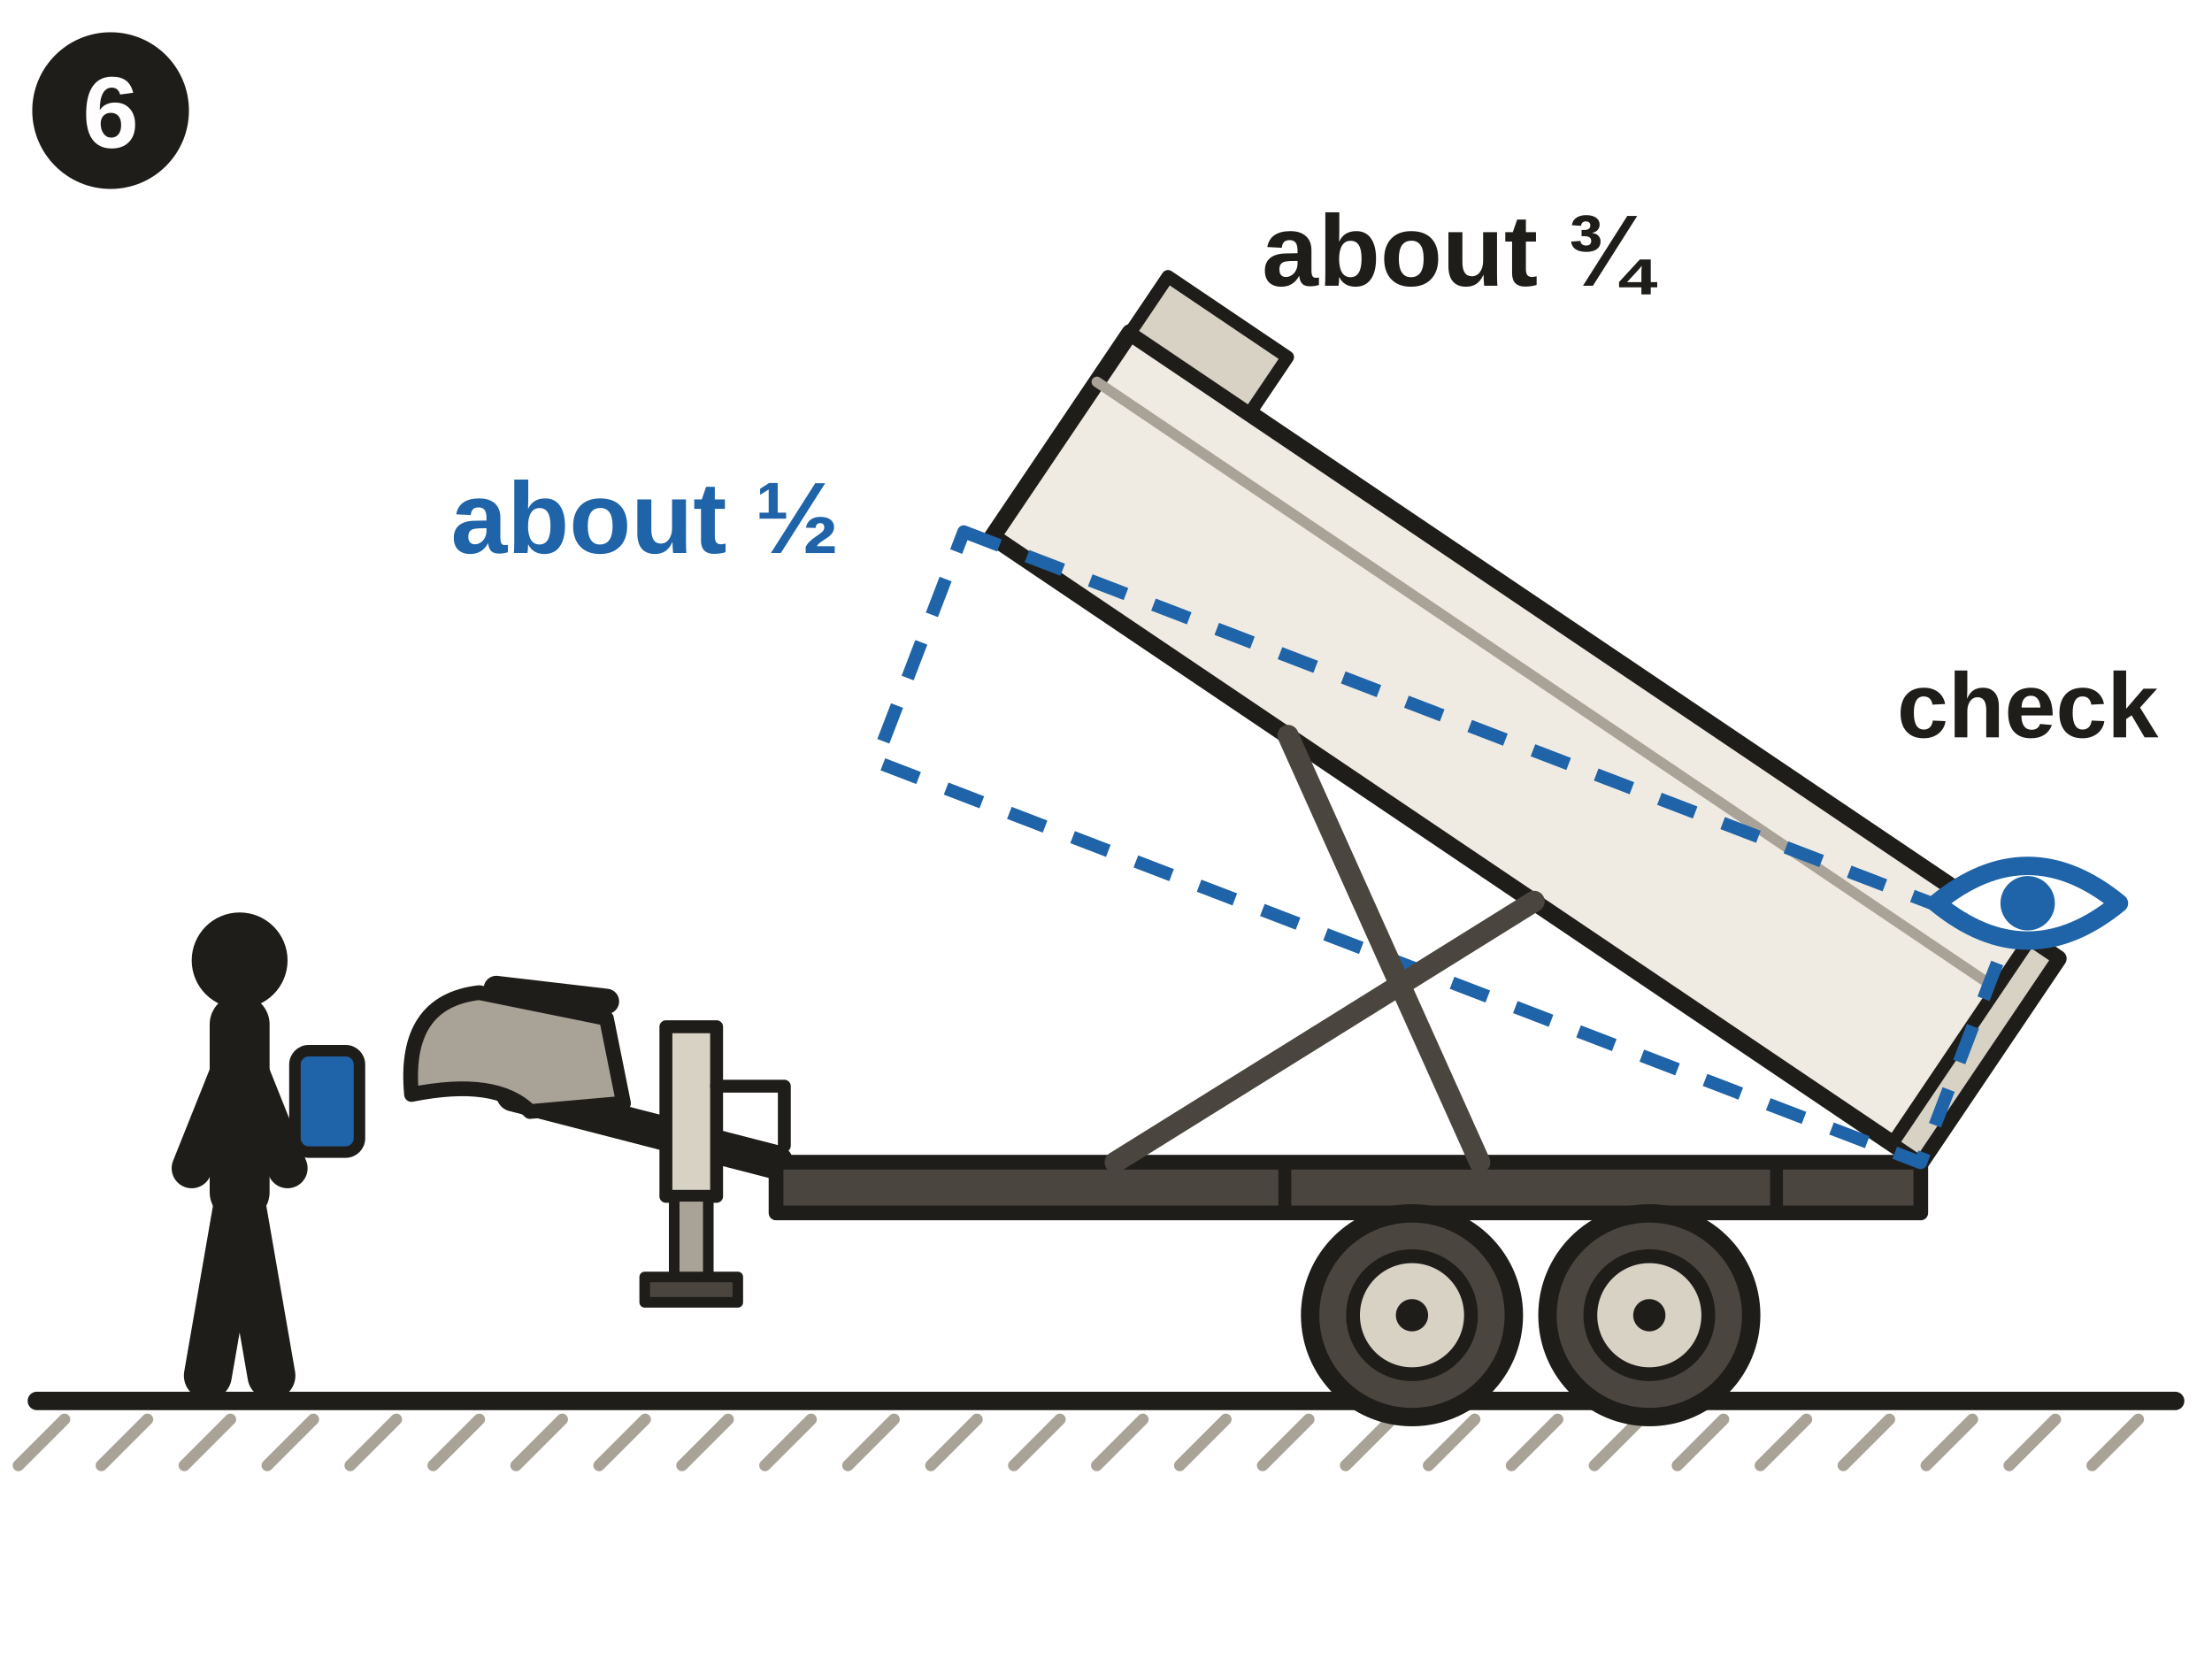
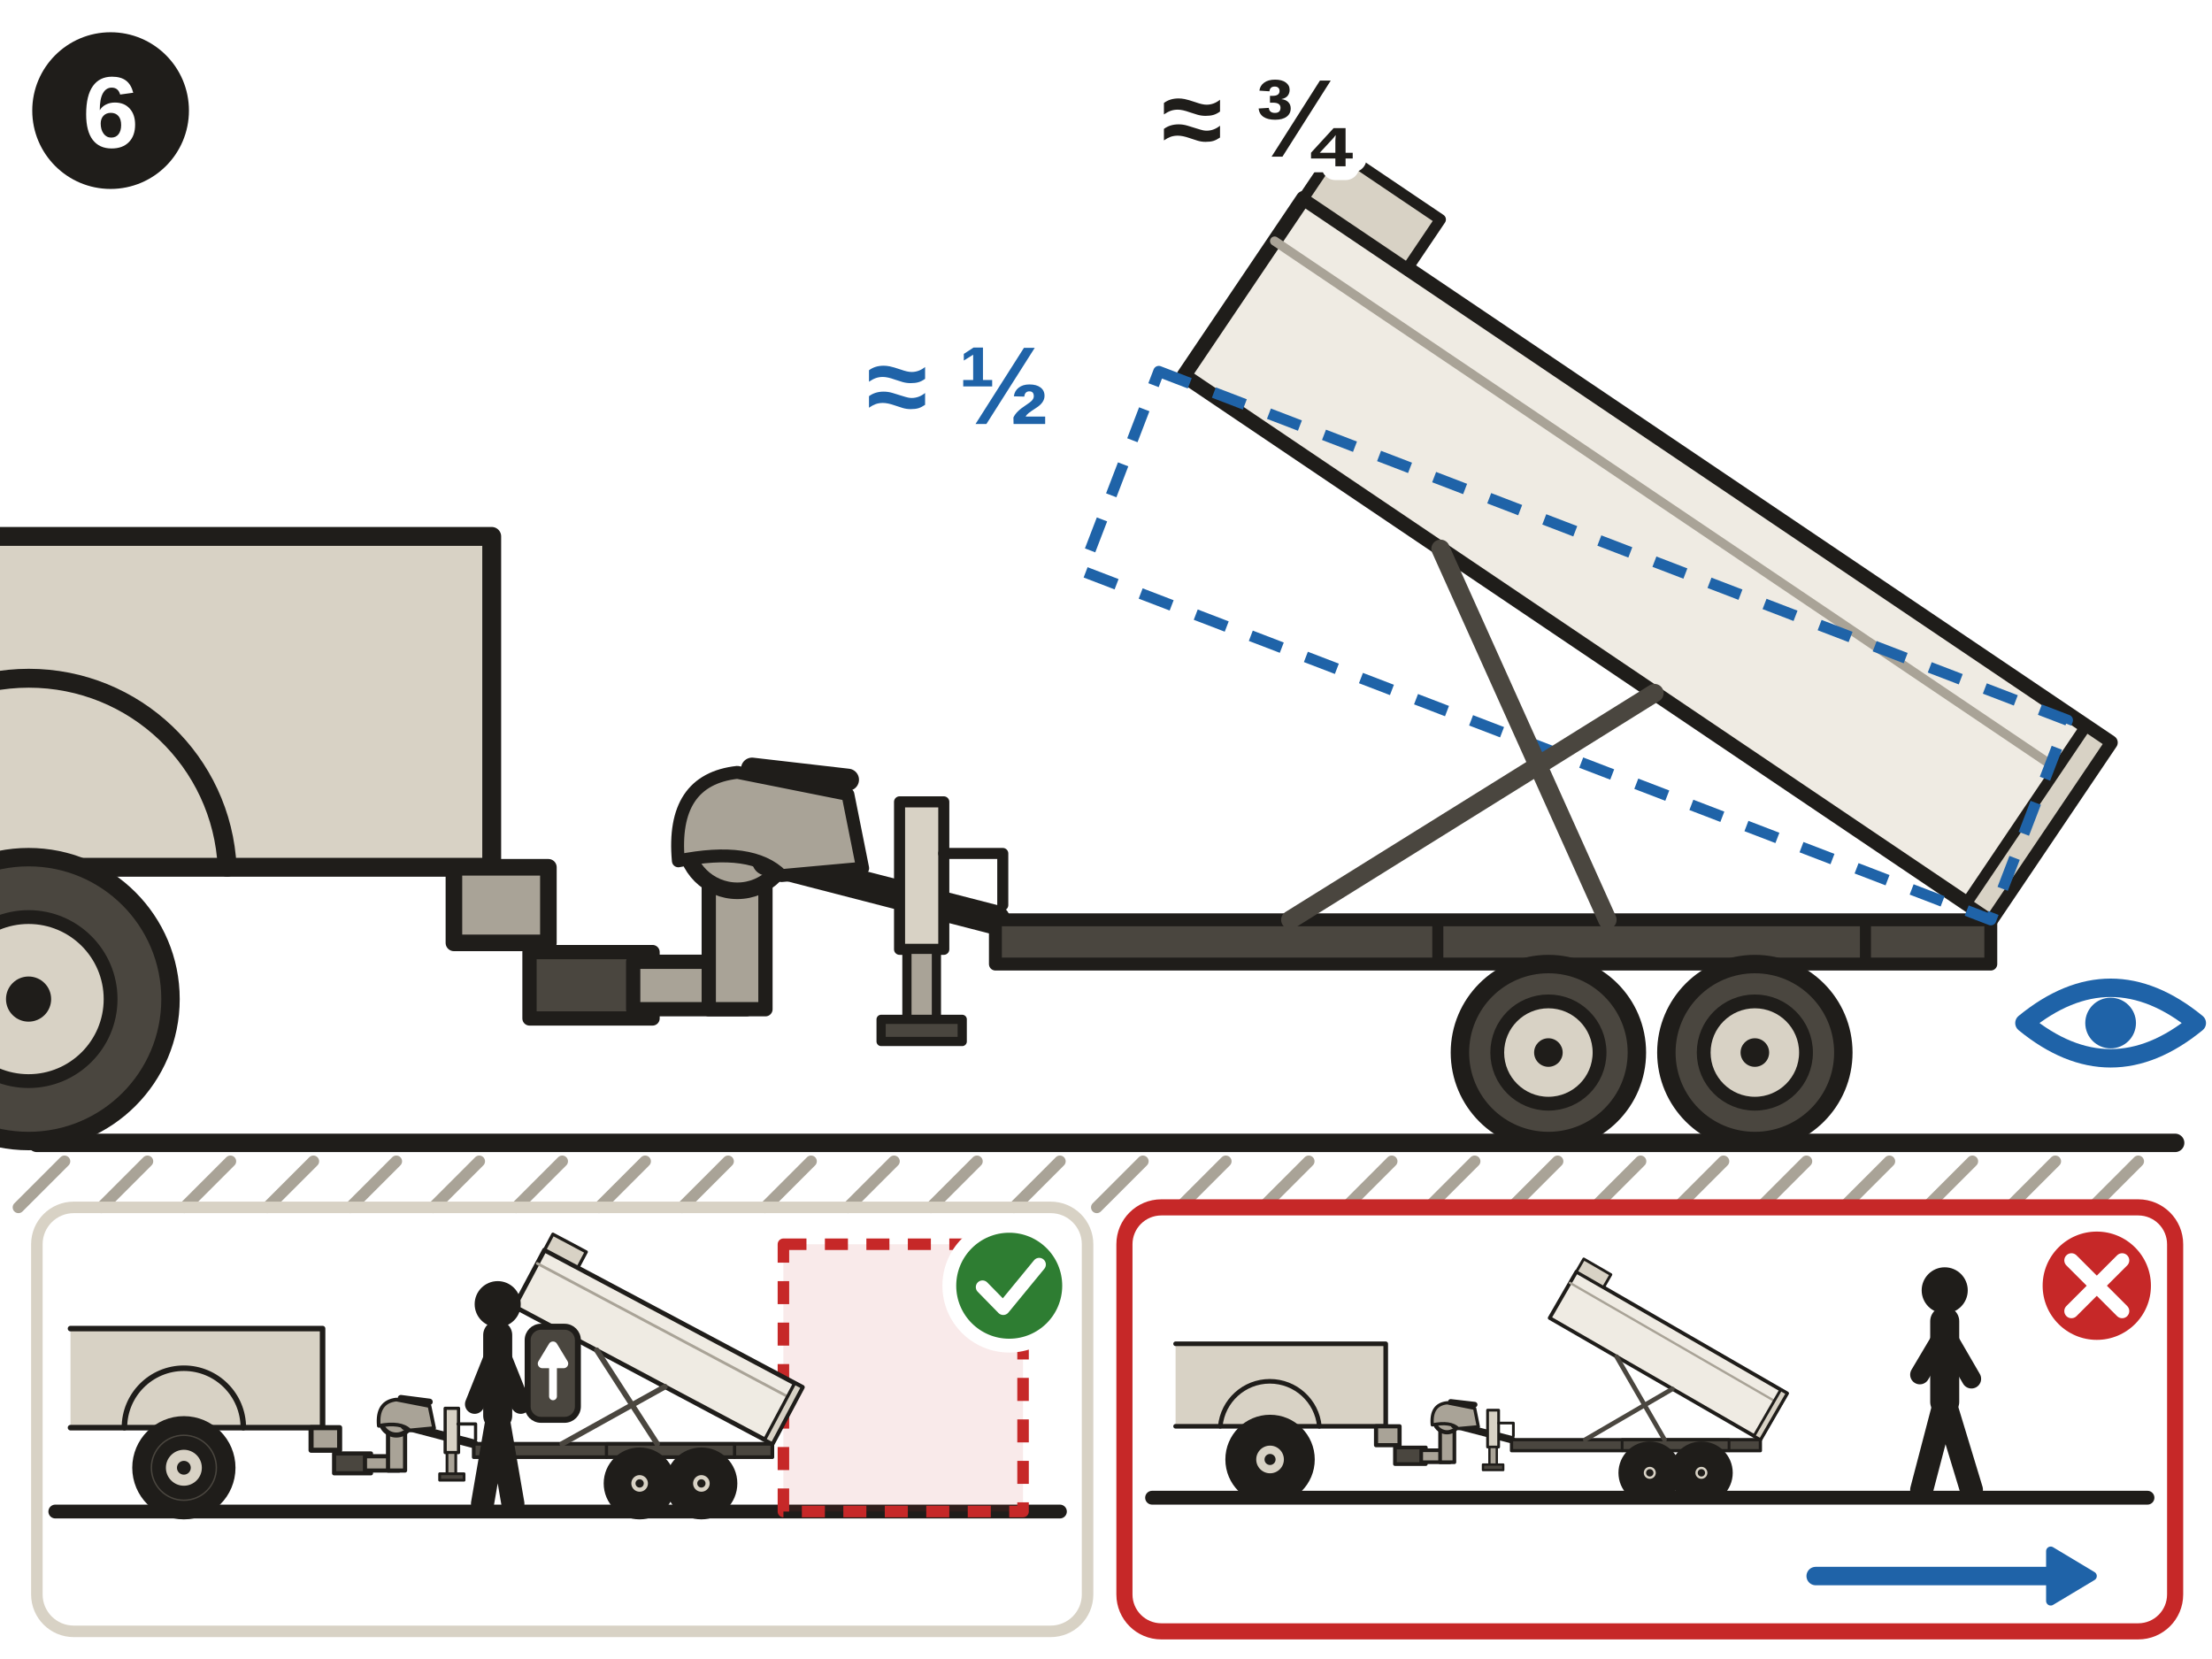
<svg xmlns="http://www.w3.org/2000/svg" viewBox="0 0 480 360" width="480" height="360" role="img" aria-labelledby="14lp-p6-title 14lp-p6-desc">
  <rect x="0" y="0" width="480" height="360" fill="#FFFFFF" />
+   <line x1="8" y1="248" x2="472" y2="248" stroke="#1F1D1A" stroke-width="4" stroke-linecap="round" />
+   <line x1="14" y1="252" x2="4" y2="262" stroke="#A9A397" stroke-width="2.5" stroke-linecap="round" />
+   <line x1="32" y1="252" x2="22" y2="262" stroke="#A9A397" stroke-width="2.5" stroke-linecap="round" />
+   <line x1="50" y1="252" x2="40" y2="262" stroke="#A9A397" stroke-width="2.5" stroke-linecap="round" />
+   <line x1="68" y1="252" x2="58" y2="262" stroke="#A9A397" stroke-width="2.5" stroke-linecap="round" />
+   <line x1="86" y1="252" x2="76" y2="262" stroke="#A9A397" stroke-width="2.5" stroke-linecap="round" />
+   <line x1="104" y1="252" x2="94" y2="262" stroke="#A9A397" stroke-width="2.5" stroke-linecap="round" />
+   <line x1="122" y1="252" x2="112" y2="262" stroke="#A9A397" stroke-width="2.5" stroke-linecap="round" />
+   <line x1="140" y1="252" x2="130" y2="262" stroke="#A9A397" stroke-width="2.5" stroke-linecap="round" />
+   <line x1="158" y1="252" x2="148" y2="262" stroke="#A9A397" stroke-width="2.5" stroke-linecap="round" />
+   <line x1="176" y1="252" x2="166" y2="262" stroke="#A9A397" stroke-width="2.5" stroke-linecap="round" />
+   <line x1="194" y1="252" x2="184" y2="262" stroke="#A9A397" stroke-width="2.5" stroke-linecap="round" />
+   <line x1="212" y1="252" x2="202" y2="262" stroke="#A9A397" stroke-width="2.5" stroke-linecap="round" />
+   <line x1="230" y1="252" x2="220" y2="262" stroke="#A9A397" stroke-width="2.5" stroke-linecap="round" />
+   <line x1="248" y1="252" x2="238" y2="262" stroke="#A9A397" stroke-width="2.5" stroke-linecap="round" />
+   <line x1="266" y1="252" x2="256" y2="262" stroke="#A9A397" stroke-width="2.5" stroke-linecap="round" />
+   <line x1="284" y1="252" x2="274" y2="262" stroke="#A9A397" stroke-width="2.5" stroke-linecap="round" />
+   <line x1="302" y1="252" x2="292" y2="262" stroke="#A9A397" stroke-width="2.5" stroke-linecap="round" />
+   <line x1="320" y1="252" x2="310" y2="262" stroke="#A9A397" stroke-width="2.5" stroke-linecap="round" />
+   <line x1="338" y1="252" x2="328" y2="262" stroke="#A9A397" stroke-width="2.5" stroke-linecap="round" />
+   <line x1="356" y1="252" x2="346" y2="262" stroke="#A9A397" stroke-width="2.5" stroke-linecap="round" />
+   <line x1="374" y1="252" x2="364" y2="262" stroke="#A9A397" stroke-width="2.5" stroke-linecap="round" />
+   <line x1="392" y1="252" x2="382" y2="262" stroke="#A9A397" stroke-width="2.5" stroke-linecap="round" />
+   <line x1="410" y1="252" x2="400" y2="262" stroke="#A9A397" stroke-width="2.5" stroke-linecap="round" />
+   <line x1="428" y1="252" x2="418" y2="262" stroke="#A9A397" stroke-width="2.5" stroke-linecap="round" />
+   <line x1="446" y1="252" x2="436" y2="262" stroke="#A9A397" stroke-width="2.5" stroke-linecap="round" />
+   <line x1="464" y1="252" x2="454" y2="262" stroke="#A9A397" stroke-width="2.5" stroke-linecap="round" />
+   <path d="M-75.8 116.4 L106.7 116.4 L106.7 188.2 L-75.8 188.2" fill="#D8D2C5" stroke="#1F1D1A" stroke-width="4.1" stroke-linecap="round" stroke-linejoin="round" />
+   <circle cx="6.2" cy="216.8" r="30.8" fill="#4A463F" stroke="#1F1D1A" stroke-width="4" />
+   <circle cx="6.2" cy="216.8" r="17.8" fill="#D8D2C5" stroke="#1F1D1A" stroke-width="3" />
+   <circle cx="6.2" cy="216.8" r="4.9" fill="#1F1D1A" stroke="none" stroke-width="4" />
+   <path d="M-36.8 188.2 A43.1 43.1 0 0 1 49.3 188.2" fill="none" stroke="#1F1D1A" stroke-width="4.1" stroke-linecap="round" stroke-linejoin="round" />
+   <rect x="98.5" y="188.2" width="20.5" height="16.4" rx="0" fill="#A9A397" stroke="#1F1D1A" stroke-width="3.6" stroke-linejoin="round" />
+   <rect x="114.9" y="206.6" width="26.7" height="14.4" rx="0" fill="#4A463F" stroke="#1F1D1A" stroke-width="3.1" stroke-linejoin="round" />
+   <rect x="137.4" y="208.7" width="24.6" height="10.3" rx="0" fill="#A9A397" stroke="#1F1D1A" stroke-width="3.1" stroke-linejoin="round" />
+   <rect x="153.8" y="192.3" width="12.3" height="26.7" rx="0" fill="#A9A397" stroke="#1F1D1A" stroke-width="3.1" stroke-linejoin="round" />
+   <circle cx="160" cy="182" r="11.3" fill="#A9A397" stroke="#1F1D1A" stroke-width="3.6" />
+   <path d="M166.4 186.8 L216 199.6" fill="none" stroke="#1F1D1A" stroke-width="6.4" stroke-linecap="round" stroke-linejoin="round" />
+   <path d="M147.2 186.8 Q145.6 169.2 160 167.6 L184 172.4 L187.2 188.4 L169.6 190 Q163.2 183.6 147.2 186.8 Z" fill="#A9A397" stroke="#1F1D1A" stroke-width="2.8" stroke-linecap="round" stroke-linejoin="round" />
+   <path d="M163.2 166.8 L184 169.2" fill="none" stroke="#1F1D1A" stroke-width="4.8" stroke-linecap="round" stroke-linejoin="round" />
+   <rect x="195.2" y="174" width="9.6" height="32" rx="0" fill="#D8D2C5" stroke="#1F1D1A" stroke-width="2.4" stroke-linejoin="round" />
+   <rect x="196.8" y="206" width="6.4" height="17.6" rx="0" fill="#A9A397" stroke="#1F1D1A" stroke-width="2" stroke-linejoin="round" />
+   <rect x="191.2" y="221.2" width="17.6" height="4.8" rx="0" fill="#4A463F" stroke="#1F1D1A" stroke-width="2" stroke-linejoin="round" />
+   <path d="M204.8 185.2 l12.8 0 l0 11.2" fill="none" stroke="#1F1D1A" stroke-width="2.4" stroke-linecap="round" stroke-linejoin="round" />
+   <rect x="216" y="199.6" width="216" height="9.6" rx="0" fill="#4A463F" stroke="#1F1D1A" stroke-width="2.8" stroke-linejoin="round" />
+   <circle cx="336" cy="228.4" r="19.2" fill="#4A463F" stroke="#1F1D1A" stroke-width="4" />
+   <circle cx="336" cy="228.4" r="11.1" fill="#D8D2C5" stroke="#1F1D1A" stroke-width="3" />
+   <circle cx="336" cy="228.4" r="3.1" fill="#1F1D1A" stroke="none" stroke-width="4" />
+   <circle cx="380.8" cy="228.4" r="19.2" fill="#4A463F" stroke="#1F1D1A" stroke-width="4" />
+   <circle cx="380.8" cy="228.4" r="11.1" fill="#D8D2C5" stroke="#1F1D1A" stroke-width="3" />
+   <circle cx="380.8" cy="228.4" r="3.1" fill="#1F1D1A" stroke="none" stroke-width="4" />
+   <path d="M312 209.2 L312 199.6 L404.8 199.6 L404.8 209.2" fill="none" stroke="#1F1D1A" stroke-width="2.4" stroke-linecap="round" stroke-linejoin="round" />
+   <g transform="rotate(34 432 199.6)">
+     <rect x="220.8" y="153.2" width="211.2" height="46.4" rx="0" fill="#EFEBE3" stroke="#1F1D1A" stroke-width="3.2" stroke-linejoin="round" />
+     <rect x="220.8" y="140.4" width="27.2" height="12.8" rx="0" fill="#D8D2C5" stroke="#1F1D1A" stroke-width="2.4" stroke-linejoin="round" />
+     <line x1="220.8" y1="164.4" x2="432" y2="164.4" stroke="#A9A397" stroke-width="2" stroke-linecap="round" />
+     <rect x="425.6" y="153.2" width="6.4" height="46.4" rx="0" fill="#D8D2C5" stroke="#1F1D1A" stroke-width="2.4" stroke-linejoin="round" />
+   </g>
+   <g transform="rotate(21 432 199.6)">
+     <rect x="220.8" y="153.2" width="211.2" height="46.4" rx="0" fill="none" stroke="#1F63A8" stroke-width="2.4" stroke-dasharray="7.2 5.6" stroke-linejoin="round" />
+   </g>
+   <path d="M280 199.6 L359 150.4 M348.8 199.6 L312.6 119.1" fill="none" stroke="#4A463F" stroke-width="4" stroke-linecap="round" stroke-linejoin="round" />
+   <text x="208" y="92" font-family="Segoe UI, Arial, Helvetica, sans-serif" font-size="24" font-weight="700" text-anchor="middle" fill="none" stroke="#FFFFFF" stroke-width="6" stroke-linejoin="round">≈ ½</text>
+   <text x="208" y="92" font-family="Segoe UI, Arial, Helvetica, sans-serif" font-size="24" font-weight="700" text-anchor="middle" fill="#1F63A8">≈ ½</text>
+   <text x="272" y="34" font-family="Segoe UI, Arial, Helvetica, sans-serif" font-size="24" font-weight="700" text-anchor="middle" fill="none" stroke="#FFFFFF" stroke-width="6" stroke-linejoin="round">≈ ¾</text>
+   <text x="272" y="34" font-family="Segoe UI, Arial, Helvetica, sans-serif" font-size="24" font-weight="700" text-anchor="middle" fill="#1F1D1A">≈ ¾</text>
+   <path d="M439.3 222 Q458 206.7 476.7 222 Q458 237.3 439.3 222 Z" fill="#FFFFFF" stroke="#1F63A8" stroke-width="4" stroke-linecap="round" stroke-linejoin="round" />
+   <circle cx="458" cy="222" r="5.5" fill="#1F63A8" stroke="none" stroke-width="4" />
+   <rect x="8" y="262" width="228" height="92" rx="8" fill="none" stroke="#D8D2C5" stroke-width="2.5" stroke-linejoin="round" />
+   <g transform="translate(8,262)">
+     <line x1="4" y1="66" x2="222" y2="66" stroke="#1F1D1A" stroke-width="3" stroke-linecap="round" />
+     <rect x="162" y="8" width="52" height="58" rx="0" fill="rgba(198,40,40,0.10)" stroke="#C62828" stroke-width="2.5" stroke-dasharray="5 4" stroke-linejoin="round" />
+     <path d="M7.3 26.3 L62 26.3 L62 47.8 L7.3 47.8" fill="#D8D2C5" stroke="#1F1D1A" stroke-width="1.2" stroke-linecap="round" stroke-linejoin="round" />
+     <circle cx="31.9" cy="56.5" r="9.2" fill="#4A463F" stroke="#1F1D1A" stroke-width="4" />
+     <circle cx="31.9" cy="56.5" r="5.4" fill="#D8D2C5" stroke="#1F1D1A" stroke-width="3" />
+     <circle cx="31.9" cy="56.5" r="1.5" fill="#1F1D1A" stroke="none" stroke-width="4" />
+     <path d="M19 47.8 A12.9 12.9 0 0 1 44.8 47.8" fill="none" stroke="#1F1D1A" stroke-width="1.2" stroke-linecap="round" stroke-linejoin="round" />
+     <rect x="59.5" y="47.8" width="6.2" height="4.9" rx="0" fill="#A9A397" stroke="#1F1D1A" stroke-width="1.1" stroke-linejoin="round" />
+     <rect x="64.5" y="53.4" width="8" height="4.3" rx="0" fill="#4A463F" stroke="#1F1D1A" stroke-width="0.9" stroke-linejoin="round" />
+     <rect x="71.2" y="54" width="7.4" height="3.1" rx="0" fill="#A9A397" stroke="#1F1D1A" stroke-width="0.9" stroke-linejoin="round" />
+     <rect x="76.2" y="49.1" width="3.7" height="8" rx="0" fill="#A9A397" stroke="#1F1D1A" stroke-width="0.9" stroke-linejoin="round" />
+     <circle cx="78" cy="46" r="3.4" fill="#A9A397" stroke="#1F1D1A" stroke-width="1.1" />
+     <path d="M79.9 47.4 L94.8 51.3" fill="none" stroke="#1F1D1A" stroke-width="1.9" stroke-linecap="round" stroke-linejoin="round" />
+     <path d="M74.2 47.4 Q73.7 42.2 78 41.7 L85.2 43.1 L86.2 47.9 L80.9 48.4 Q79 46.5 74.2 47.4 Z" fill="#A9A397" stroke="#1F1D1A" stroke-width="0.8" stroke-linecap="round" stroke-linejoin="round" />
+     <path d="M79 41.4 L85.2 42.2" fill="none" stroke="#1F1D1A" stroke-width="1.4" stroke-linecap="round" stroke-linejoin="round" />
+     <rect x="88.6" y="43.6" width="2.9" height="9.6" rx="0" fill="#D8D2C5" stroke="#1F1D1A" stroke-width="0.7" stroke-linejoin="round" />
+     <rect x="89" y="53.2" width="1.9" height="5.3" rx="0" fill="#A9A397" stroke="#1F1D1A" stroke-width="0.6" stroke-linejoin="round" />
+     <rect x="87.4" y="57.8" width="5.3" height="1.4" rx="0" fill="#4A463F" stroke="#1F1D1A" stroke-width="0.6" stroke-linejoin="round" />
+     <path d="M91.4 47 l3.8 0 l0 3.4" fill="none" stroke="#1F1D1A" stroke-width="0.7" stroke-linecap="round" stroke-linejoin="round" />
+     <rect x="94.8" y="51.3" width="64.8" height="2.9" rx="0" fill="#4A463F" stroke="#1F1D1A" stroke-width="0.8" stroke-linejoin="round" />
+     <circle cx="130.8" cy="59.9" r="5.8" fill="#4A463F" stroke="#1F1D1A" stroke-width="4" />
+     <circle cx="130.8" cy="59.9" r="3.3" fill="#D8D2C5" stroke="#1F1D1A" stroke-width="3" />
+     <circle cx="130.8" cy="59.9" r="0.9" fill="#1F1D1A" stroke="none" stroke-width="4" />
+     <circle cx="144.2" cy="59.9" r="5.8" fill="#4A463F" stroke="#1F1D1A" stroke-width="4" />
+     <circle cx="144.2" cy="59.9" r="3.3" fill="#D8D2C5" stroke="#1F1D1A" stroke-width="3" />
+     <circle cx="144.2" cy="59.9" r="0.9" fill="#1F1D1A" stroke="none" stroke-width="4" />
+     <path d="M123.6 54.2 L123.6 51.3 L151.4 51.3 L151.4 54.2" fill="none" stroke="#1F1D1A" stroke-width="0.7" stroke-linecap="round" stroke-linejoin="round" />
+     <g transform="rotate(28 159.6 51.3)">
+       <rect x="96.2" y="37.4" width="63.4" height="13.9" rx="0" fill="#EFEBE3" stroke="#1F1D1A" stroke-width="1" stroke-linejoin="round" />
+       <rect x="96.2" y="33.5" width="8.2" height="3.8" rx="0" fill="#D8D2C5" stroke="#1F1D1A" stroke-width="0.7" stroke-linejoin="round" />
+       <line x1="96.2" y1="40.7" x2="159.6" y2="40.7" stroke="#A9A397" stroke-width="0.6" stroke-linecap="round" />
+       <rect x="157.7" y="37.4" width="1.9" height="13.9" rx="0" fill="#D8D2C5" stroke="#1F1D1A" stroke-width="0.7" stroke-linejoin="round" />
+     </g>
+     <path d="M114 51.3 L136.3 38.9 M134.6 51.3 L121.5 31" fill="none" stroke="#4A463F" stroke-width="1.2" stroke-linecap="round" stroke-linejoin="round" />
+     <circle cx="100" cy="21" r="5" fill="#1F1D1A" stroke="none" stroke-width="4" />
+     <path d="M100 27.7 L100 45.2" fill="none" stroke="#1F1D1A" stroke-width="6.3" stroke-linecap="round" stroke-linejoin="round" />
+     <path d="M100 45.2 L103.3 64.3 M100 45.2 L96.7 64.3" fill="none" stroke="#1F1D1A" stroke-width="5" stroke-linecap="round" stroke-linejoin="round" />
+     <path d="M100 30.2 L105 42.7 M100 30.2 L95 42.7" fill="none" stroke="#1F1D1A" stroke-width="4.2" stroke-linecap="round" stroke-linejoin="round" />
+     <rect x="106.5" y="25.9" width="10.9" height="20.2" rx="2.9" fill="#4A463F" stroke="#1F1D1A" stroke-width="1.3" stroke-linejoin="round" />
+     <line x1="112" y1="41" x2="112" y2="33.9" stroke="#FFFFFF" stroke-width="1.7" stroke-linecap="round" />
+     <polygon points="112,30.1 109.7,33.9 114.3,33.9" fill="#FFFFFF" stroke="#FFFFFF" stroke-width="2" stroke-linejoin="round" />
+   </g>
+   <circle cx="219" cy="279" r="13" fill="#2E7D32" stroke="#FFFFFF" stroke-width="3" />
+   <path d="M213.2 279.3 L217.7 283.9 L225.5 274.4" fill="none" stroke="#FFFFFF" stroke-width="2.9" stroke-linecap="round" stroke-linejoin="round" />
+   <rect x="244" y="262" width="228" height="92" rx="8" fill="none" stroke="#C62828" stroke-width="3.5" stroke-linejoin="round" />
+   <g transform="translate(244,262)">
+     <line x1="6" y1="63" x2="222" y2="63" stroke="#1F1D1A" stroke-width="3" stroke-linecap="round" />
+     <path d="M11.1 29.6 L56.7 29.6 L56.7 47.5 L11.1 47.5" fill="#D8D2C5" stroke="#1F1D1A" stroke-width="1" stroke-linecap="round" stroke-linejoin="round" />
+     <circle cx="31.6" cy="54.7" r="7.7" fill="#4A463F" stroke="#1F1D1A" stroke-width="4" />
+     <circle cx="31.6" cy="54.7" r="4.5" fill="#D8D2C5" stroke="#1F1D1A" stroke-width="3" />
+     <circle cx="31.6" cy="54.7" r="1.2" fill="#1F1D1A" stroke="none" stroke-width="4" />
+     <path d="M20.8 47.5 A10.8 10.8 0 0 1 42.3 47.5" fill="none" stroke="#1F1D1A" stroke-width="1" stroke-linecap="round" stroke-linejoin="round" />
+     <rect x="54.6" y="47.5" width="5.1" height="4.1" rx="0" fill="#A9A397" stroke="#1F1D1A" stroke-width="0.9" stroke-linejoin="round" />
+     <rect x="58.7" y="52.1" width="6.7" height="3.6" rx="0" fill="#4A463F" stroke="#1F1D1A" stroke-width="0.8" stroke-linejoin="round" />
+     <rect x="64.4" y="52.7" width="6.2" height="2.6" rx="0" fill="#A9A397" stroke="#1F1D1A" stroke-width="0.8" stroke-linejoin="round" />
+     <rect x="68.5" y="48.6" width="3.1" height="6.7" rx="0" fill="#A9A397" stroke="#1F1D1A" stroke-width="0.8" stroke-linejoin="round" />
+     <circle cx="70" cy="46" r="2.8" fill="#A9A397" stroke="#1F1D1A" stroke-width="0.9" />
+     <path d="M71.6 47.2 L84 50.4" fill="none" stroke="#1F1D1A" stroke-width="1.6" stroke-linecap="round" stroke-linejoin="round" />
+     <path d="M66.8 47.2 Q66.4 42.8 70 42.4 L76 43.6 L76.8 47.6 L72.4 48 Q70.8 46.4 66.8 47.2 Z" fill="#A9A397" stroke="#1F1D1A" stroke-width="0.7" stroke-linecap="round" stroke-linejoin="round" />
+     <path d="M70.8 42.2 L76 42.8" fill="none" stroke="#1F1D1A" stroke-width="1.2" stroke-linecap="round" stroke-linejoin="round" />
+     <rect x="78.8" y="44" width="2.4" height="8" rx="0" fill="#D8D2C5" stroke="#1F1D1A" stroke-width="0.6" stroke-linejoin="round" />
+     <rect x="79.2" y="52" width="1.6" height="4.4" rx="0" fill="#A9A397" stroke="#1F1D1A" stroke-width="0.5" stroke-linejoin="round" />
+     <rect x="77.8" y="55.8" width="4.4" height="1.2" rx="0" fill="#4A463F" stroke="#1F1D1A" stroke-width="0.5" stroke-linejoin="round" />
+     <path d="M81.2 46.8 l3.2 0 l0 2.8" fill="none" stroke="#1F1D1A" stroke-width="0.6" stroke-linecap="round" stroke-linejoin="round" />
+     <rect x="84" y="50.4" width="54" height="2.4" rx="0" fill="#4A463F" stroke="#1F1D1A" stroke-width="0.7" stroke-linejoin="round" />
+     <circle cx="114" cy="57.6" r="4.8" fill="#4A463F" stroke="#1F1D1A" stroke-width="4" />
+     <circle cx="114" cy="57.6" r="2.8" fill="#D8D2C5" stroke="#1F1D1A" stroke-width="3" />
+     <circle cx="114" cy="57.6" r="0.8" fill="#1F1D1A" stroke="none" stroke-width="4" />
+     <circle cx="125.2" cy="57.6" r="4.8" fill="#4A463F" stroke="#1F1D1A" stroke-width="4" />
+     <circle cx="125.2" cy="57.6" r="2.8" fill="#D8D2C5" stroke="#1F1D1A" stroke-width="3" />
+     <circle cx="125.2" cy="57.6" r="0.8" fill="#1F1D1A" stroke="none" stroke-width="4" />
+     <path d="M108 52.8 L108 50.4 L131.2 50.4 L131.2 52.8" fill="none" stroke="#1F1D1A" stroke-width="0.6" stroke-linecap="round" stroke-linejoin="round" />
+     <g transform="rotate(30 138 50.4)">
+       <rect x="85.2" y="38.8" width="52.8" height="11.6" rx="0" fill="#EFEBE3" stroke="#1F1D1A" stroke-width="0.8" stroke-linejoin="round" />
+       <rect x="85.2" y="35.6" width="6.8" height="3.2" rx="0" fill="#D8D2C5" stroke="#1F1D1A" stroke-width="0.6" stroke-linejoin="round" />
+       <line x1="85.2" y1="41.6" x2="138" y2="41.6" stroke="#A9A397" stroke-width="0.5" stroke-linecap="round" />
+       <rect x="136.4" y="38.8" width="1.6" height="11.6" rx="0" fill="#D8D2C5" stroke="#1F1D1A" stroke-width="0.6" stroke-linejoin="round" />
+     </g>
+     <path d="M100 50.4 L118.9 39.4 M117.2 50.4 L106.8 32.4" fill="none" stroke="#4A463F" stroke-width="1" stroke-linecap="round" stroke-linejoin="round" />
+     <circle cx="178" cy="18" r="5" fill="#1F1D1A" stroke="none" stroke-width="4" />
+     <path d="M178 24.7 L178 42.2" fill="none" stroke="#1F1D1A" stroke-width="6.3" stroke-linecap="round" stroke-linejoin="round" />
+     <path d="M178 42.2 L183.8 61.3 M178 42.2 L173 61.3" fill="none" stroke="#1F1D1A" stroke-width="5" stroke-linecap="round" stroke-linejoin="round" />
+     <path d="M178 27.2 L183.8 37.2 M178 27.2 L172.6 36.3" fill="none" stroke="#1F1D1A" stroke-width="4.2" stroke-linecap="round" stroke-linejoin="round" />
+     <line x1="150" y1="80" x2="201" y2="80" stroke="#1F63A8" stroke-width="4" stroke-linecap="round" />
+     <polygon points="210,80 201,74.6 201,85.4" fill="#1F63A8" stroke="#1F63A8" stroke-width="2" stroke-linejoin="round" />
+   </g>
+   <circle cx="455" cy="279" r="13" fill="#C62828" stroke="#FFFFFF" stroke-width="2.5" />
+   <line x1="449.5" y1="273.5" x2="460.5" y2="284.5" stroke="#FFFFFF" stroke-width="3.1" stroke-linecap="round" />
+   <line x1="460.5" y1="273.5" x2="449.5" y2="284.5" stroke="#FFFFFF" stroke-width="3.1" stroke-linecap="round" />
  <circle cx="24" cy="24" r="17" fill="#1F1D1A" stroke="none" stroke-width="4" />
-   <text x="24" y="32" font-family="Segoe UI, Arial, Helvetica, sans-serif" font-size="22" font-weight="700" text-anchor="middle" fill="#FFFFFF">6</text>
-   <line x1="8" y1="304" x2="472" y2="304" stroke="#1F1D1A" stroke-width="4" stroke-linecap="round" />
-   <line x1="14" y1="308" x2="4" y2="318" stroke="#A9A397" stroke-width="2.5" stroke-linecap="round" />
-   <line x1="32" y1="308" x2="22" y2="318" stroke="#A9A397" stroke-width="2.5" stroke-linecap="round" />
-   <line x1="50" y1="308" x2="40" y2="318" stroke="#A9A397" stroke-width="2.5" stroke-linecap="round" />
-   <line x1="68" y1="308" x2="58" y2="318" stroke="#A9A397" stroke-width="2.5" stroke-linecap="round" />
-   <line x1="86" y1="308" x2="76" y2="318" stroke="#A9A397" stroke-width="2.5" stroke-linecap="round" />
-   <line x1="104" y1="308" x2="94" y2="318" stroke="#A9A397" stroke-width="2.5" stroke-linecap="round" />
-   <line x1="122" y1="308" x2="112" y2="318" stroke="#A9A397" stroke-width="2.5" stroke-linecap="round" />
-   <line x1="140" y1="308" x2="130" y2="318" stroke="#A9A397" stroke-width="2.5" stroke-linecap="round" />
-   <line x1="158" y1="308" x2="148" y2="318" stroke="#A9A397" stroke-width="2.5" stroke-linecap="round" />
-   <line x1="176" y1="308" x2="166" y2="318" stroke="#A9A397" stroke-width="2.5" stroke-linecap="round" />
-   <line x1="194" y1="308" x2="184" y2="318" stroke="#A9A397" stroke-width="2.5" stroke-linecap="round" />
-   <line x1="212" y1="308" x2="202" y2="318" stroke="#A9A397" stroke-width="2.5" stroke-linecap="round" />
-   <line x1="230" y1="308" x2="220" y2="318" stroke="#A9A397" stroke-width="2.5" stroke-linecap="round" />
-   <line x1="248" y1="308" x2="238" y2="318" stroke="#A9A397" stroke-width="2.5" stroke-linecap="round" />
-   <line x1="266" y1="308" x2="256" y2="318" stroke="#A9A397" stroke-width="2.5" stroke-linecap="round" />
-   <line x1="284" y1="308" x2="274" y2="318" stroke="#A9A397" stroke-width="2.5" stroke-linecap="round" />
-   <line x1="302" y1="308" x2="292" y2="318" stroke="#A9A397" stroke-width="2.5" stroke-linecap="round" />
-   <line x1="320" y1="308" x2="310" y2="318" stroke="#A9A397" stroke-width="2.5" stroke-linecap="round" />
-   <line x1="338" y1="308" x2="328" y2="318" stroke="#A9A397" stroke-width="2.5" stroke-linecap="round" />
-   <line x1="356" y1="308" x2="346" y2="318" stroke="#A9A397" stroke-width="2.5" stroke-linecap="round" />
-   <line x1="374" y1="308" x2="364" y2="318" stroke="#A9A397" stroke-width="2.5" stroke-linecap="round" />
-   <line x1="392" y1="308" x2="382" y2="318" stroke="#A9A397" stroke-width="2.5" stroke-linecap="round" />
-   <line x1="410" y1="308" x2="400" y2="318" stroke="#A9A397" stroke-width="2.5" stroke-linecap="round" />
-   <line x1="428" y1="308" x2="418" y2="318" stroke="#A9A397" stroke-width="2.5" stroke-linecap="round" />
-   <line x1="446" y1="308" x2="436" y2="318" stroke="#A9A397" stroke-width="2.5" stroke-linecap="round" />
-   <line x1="464" y1="308" x2="454" y2="318" stroke="#A9A397" stroke-width="2.5" stroke-linecap="round" />
-   <path d="M111.4 237.5 L168.4 252.2" fill="none" stroke="#1F1D1A" stroke-width="7.4" stroke-linecap="round" stroke-linejoin="round" />
-   <path d="M89.3 237.5 Q87.4 217.3 104 215.4 L131.6 221 L135.3 239.4 L115 241.2 Q107.7 233.8 89.3 237.5 Z" fill="#A9A397" stroke="#1F1D1A" stroke-width="3.2" stroke-linecap="round" stroke-linejoin="round" />
-   <path d="M107.7 214.5 L131.6 217.3" fill="none" stroke="#1F1D1A" stroke-width="5.5" stroke-linecap="round" stroke-linejoin="round" />
-   <rect x="144.5" y="222.8" width="11" height="36.8" rx="0" fill="#D8D2C5" stroke="#1F1D1A" stroke-width="2.8" stroke-linejoin="round" />
-   <rect x="146.3" y="259.6" width="7.4" height="20.2" rx="0" fill="#A9A397" stroke="#1F1D1A" stroke-width="2.3" stroke-linejoin="round" />
-   <rect x="139.9" y="277.1" width="20.2" height="5.5" rx="0" fill="#4A463F" stroke="#1F1D1A" stroke-width="2.3" stroke-linejoin="round" />
-   <path d="M155.5 235.7 l14.7 0 l0 12.9" fill="none" stroke="#1F1D1A" stroke-width="2.8" stroke-linecap="round" stroke-linejoin="round" />
-   <rect x="168.4" y="252.2" width="248.4" height="11" rx="0" fill="#4A463F" stroke="#1F1D1A" stroke-width="3.2" stroke-linejoin="round" />
-   <circle cx="306.4" cy="285.4" r="22.1" fill="#4A463F" stroke="#1F1D1A" stroke-width="4" />
-   <circle cx="306.4" cy="285.4" r="12.8" fill="#D8D2C5" stroke="#1F1D1A" stroke-width="3" />
-   <circle cx="306.4" cy="285.4" r="3.5" fill="#1F1D1A" stroke="none" stroke-width="4" />
-   <circle cx="357.9" cy="285.4" r="22.1" fill="#4A463F" stroke="#1F1D1A" stroke-width="4" />
-   <circle cx="357.9" cy="285.4" r="12.8" fill="#D8D2C5" stroke="#1F1D1A" stroke-width="3" />
-   <circle cx="357.9" cy="285.4" r="3.5" fill="#1F1D1A" stroke="none" stroke-width="4" />
-   <path d="M278.8 263.3 L278.8 252.2 L385.5 252.2 L385.5 263.3" fill="none" stroke="#1F1D1A" stroke-width="2.8" stroke-linecap="round" stroke-linejoin="round" />
-   <g transform="rotate(34 416.8 252.2)">
-     <rect x="173.9" y="198.9" width="242.9" height="53.4" rx="0" fill="#EFEBE3" stroke="#1F1D1A" stroke-width="3.7" stroke-linejoin="round" />
-     <rect x="173.9" y="184.2" width="31.3" height="14.7" rx="0" fill="#D8D2C5" stroke="#1F1D1A" stroke-width="2.8" stroke-linejoin="round" />
-     <line x1="173.9" y1="211.8" x2="416.8" y2="211.8" stroke="#A9A397" stroke-width="2.3" stroke-linecap="round" />
-     <rect x="409.4" y="198.9" width="7.4" height="53.4" rx="0" fill="#D8D2C5" stroke="#1F1D1A" stroke-width="2.8" stroke-linejoin="round" />
-   </g>
-   <g transform="rotate(21 416.8 252.2)">
-     <rect x="173.9" y="198.9" width="242.9" height="53.4" rx="0" fill="none" stroke="#1F63A8" stroke-width="2.8" stroke-dasharray="8.3 6.4" stroke-linejoin="round" />
-   </g>
-   <path d="M242 252.2 L332.9 195.6 M321.1 252.2 L279.5 159.6" fill="none" stroke="#4A463F" stroke-width="4.6" stroke-linecap="round" stroke-linejoin="round" />
-   <text x="140" y="120" font-family="Segoe UI, Arial, Helvetica, sans-serif" font-size="22" font-weight="700" text-anchor="middle" fill="none" stroke="#FFFFFF" stroke-width="6" stroke-linejoin="round">about ½</text>
-   <text x="140" y="120" font-family="Segoe UI, Arial, Helvetica, sans-serif" font-size="22" font-weight="700" text-anchor="middle" fill="#1F63A8">about ½</text>
-   <text x="316" y="62" font-family="Segoe UI, Arial, Helvetica, sans-serif" font-size="22" font-weight="700" text-anchor="middle" fill="none" stroke="#FFFFFF" stroke-width="6" stroke-linejoin="round">about ¾</text>
-   <text x="316" y="62" font-family="Segoe UI, Arial, Helvetica, sans-serif" font-size="22" font-weight="700" text-anchor="middle" fill="#1F1D1A">about ¾</text>
-   <circle cx="52" cy="208.4" r="10.4" fill="#1F1D1A" stroke="none" stroke-width="4" />
-   <path d="M52 222.3 L52 258.7" fill="none" stroke="#1F1D1A" stroke-width="13" stroke-linecap="round" stroke-linejoin="round" />
-   <path d="M52 258.7 L58.9 298.5 M52 258.7 L45.1 298.5" fill="none" stroke="#1F1D1A" stroke-width="10.4" stroke-linecap="round" stroke-linejoin="round" />
-   <path d="M52 227.5 L62.4 253.5 M52 227.5 L41.6 253.5" fill="none" stroke="#1F1D1A" stroke-width="8.7" stroke-linecap="round" stroke-linejoin="round" />
-   <rect x="64" y="228" width="14" height="22" rx="3" fill="#1F63A8" stroke="#1F1D1A" stroke-width="2.5" stroke-linejoin="round" />
-   <path d="M420.2 196 Q440 179.8 459.8 196 Q440 212.2 420.2 196 Z" fill="#FFFFFF" stroke="#1F63A8" stroke-width="4" stroke-linecap="round" stroke-linejoin="round" />
-   <circle cx="440" cy="196" r="5.9" fill="#1F63A8" stroke="none" stroke-width="4" />
-   <text x="440" y="160" font-family="Segoe UI, Arial, Helvetica, sans-serif" font-size="20" font-weight="700" text-anchor="middle" fill="none" stroke="#FFFFFF" stroke-width="6" stroke-linejoin="round">check</text>
-   <text x="440" y="160" font-family="Segoe UI, Arial, Helvetica, sans-serif" font-size="20" font-weight="700" text-anchor="middle" fill="#1F1D1A">check</text>
+   <text class="seq" x="24" y="32" font-family="Segoe UI, Arial, Helvetica, sans-serif" font-size="22" font-weight="700" text-anchor="middle" fill="#FFFFFF">6</text>
</svg>
